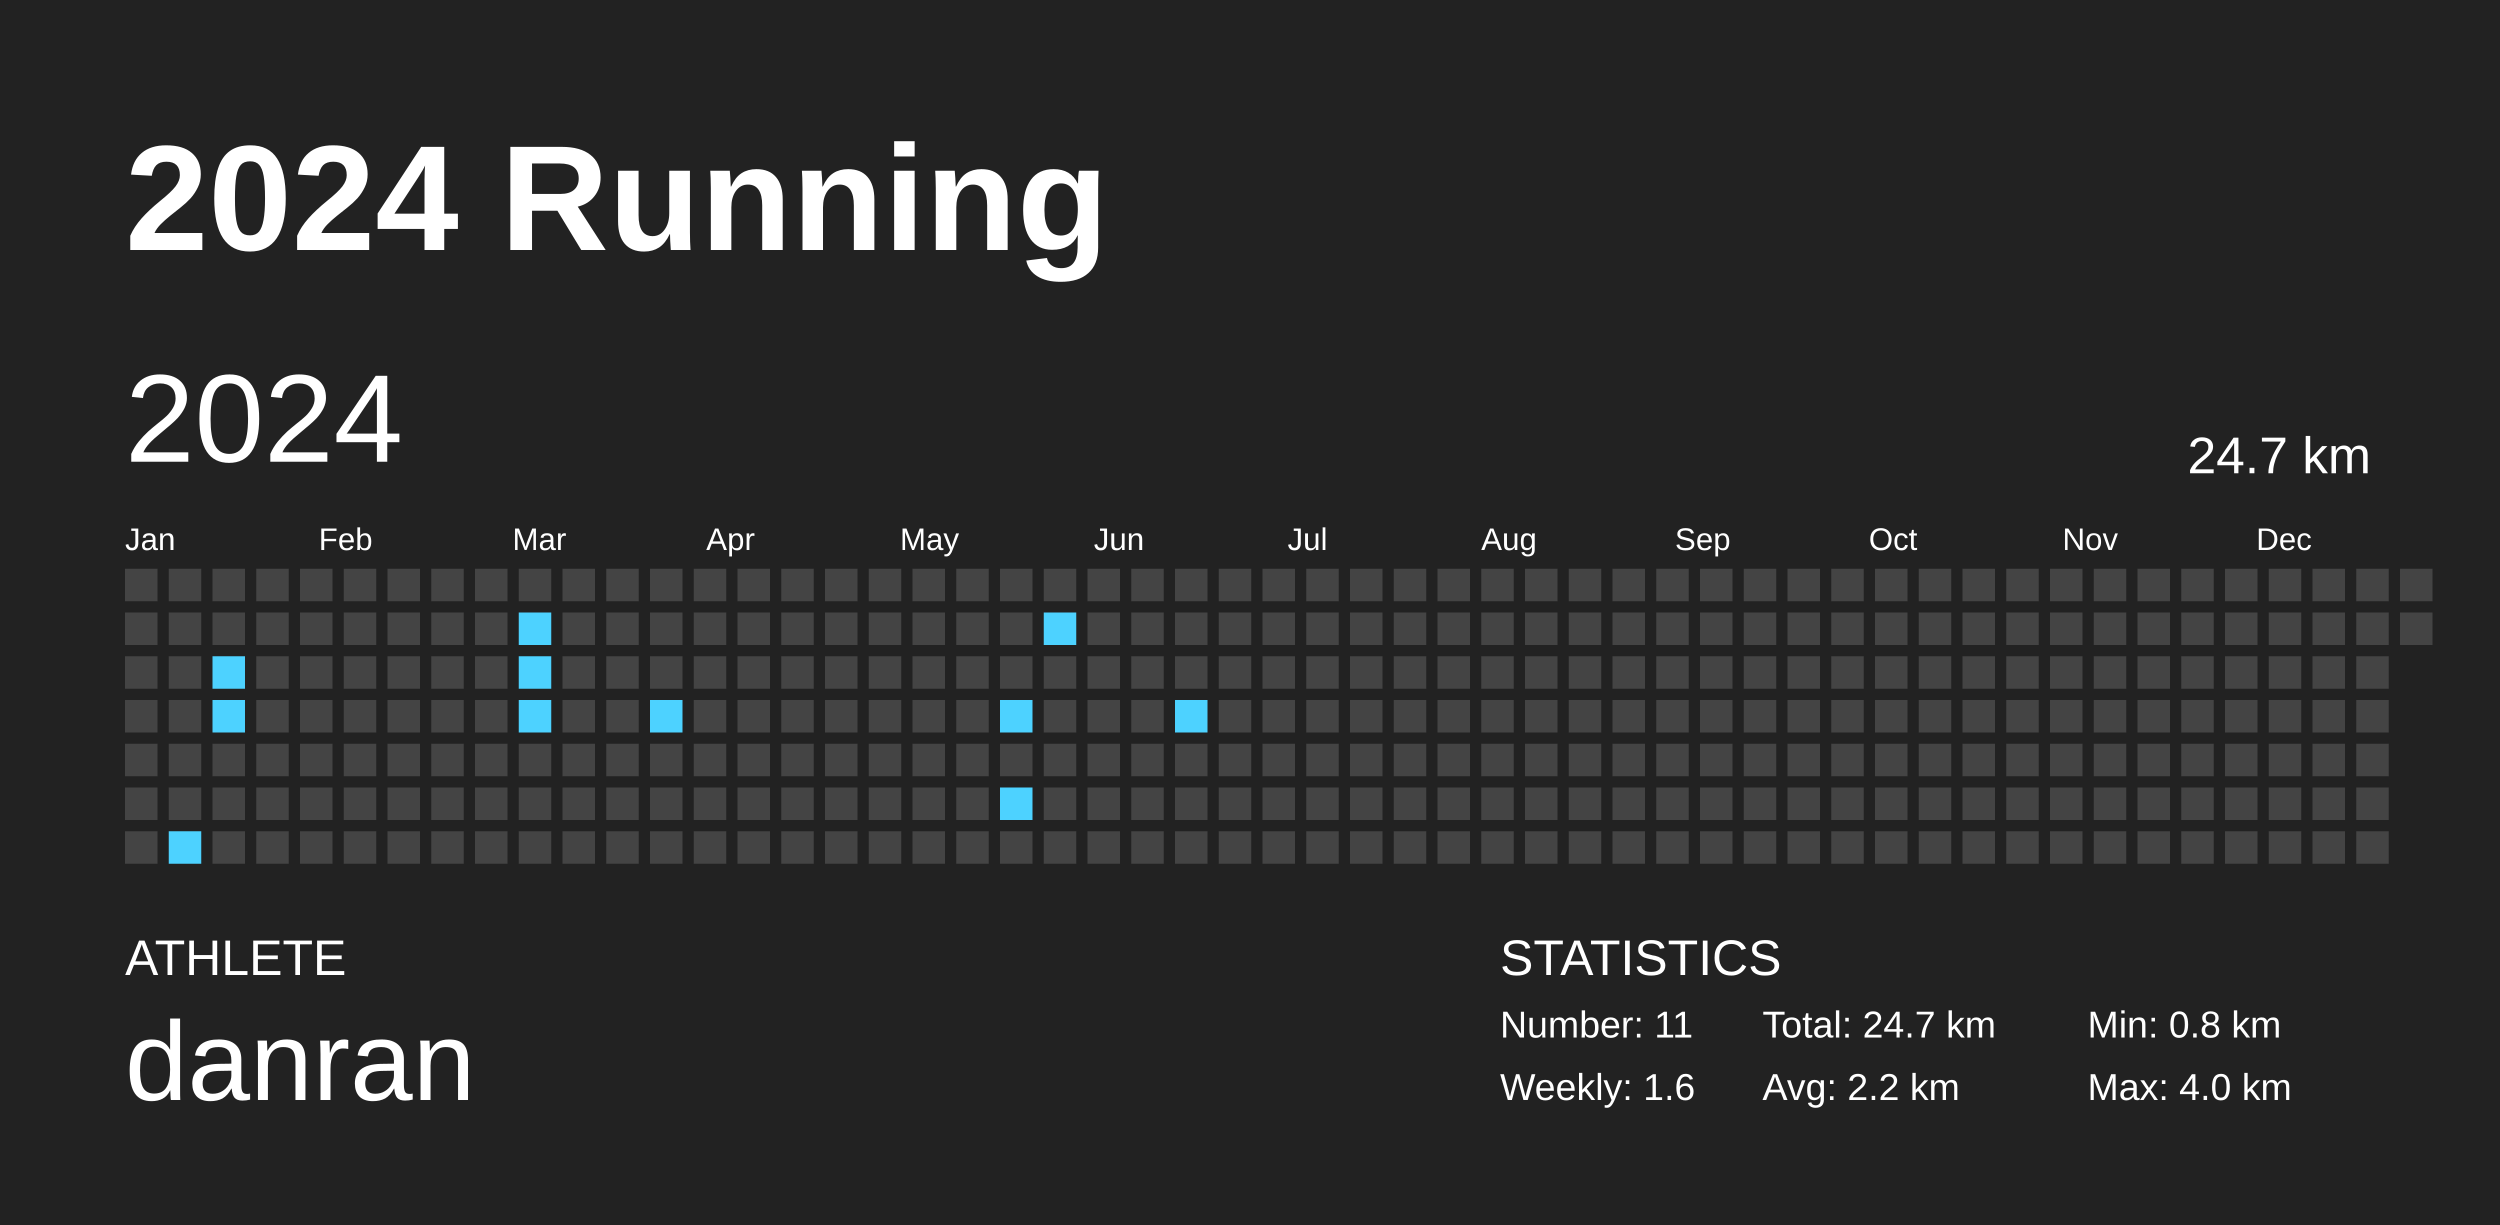
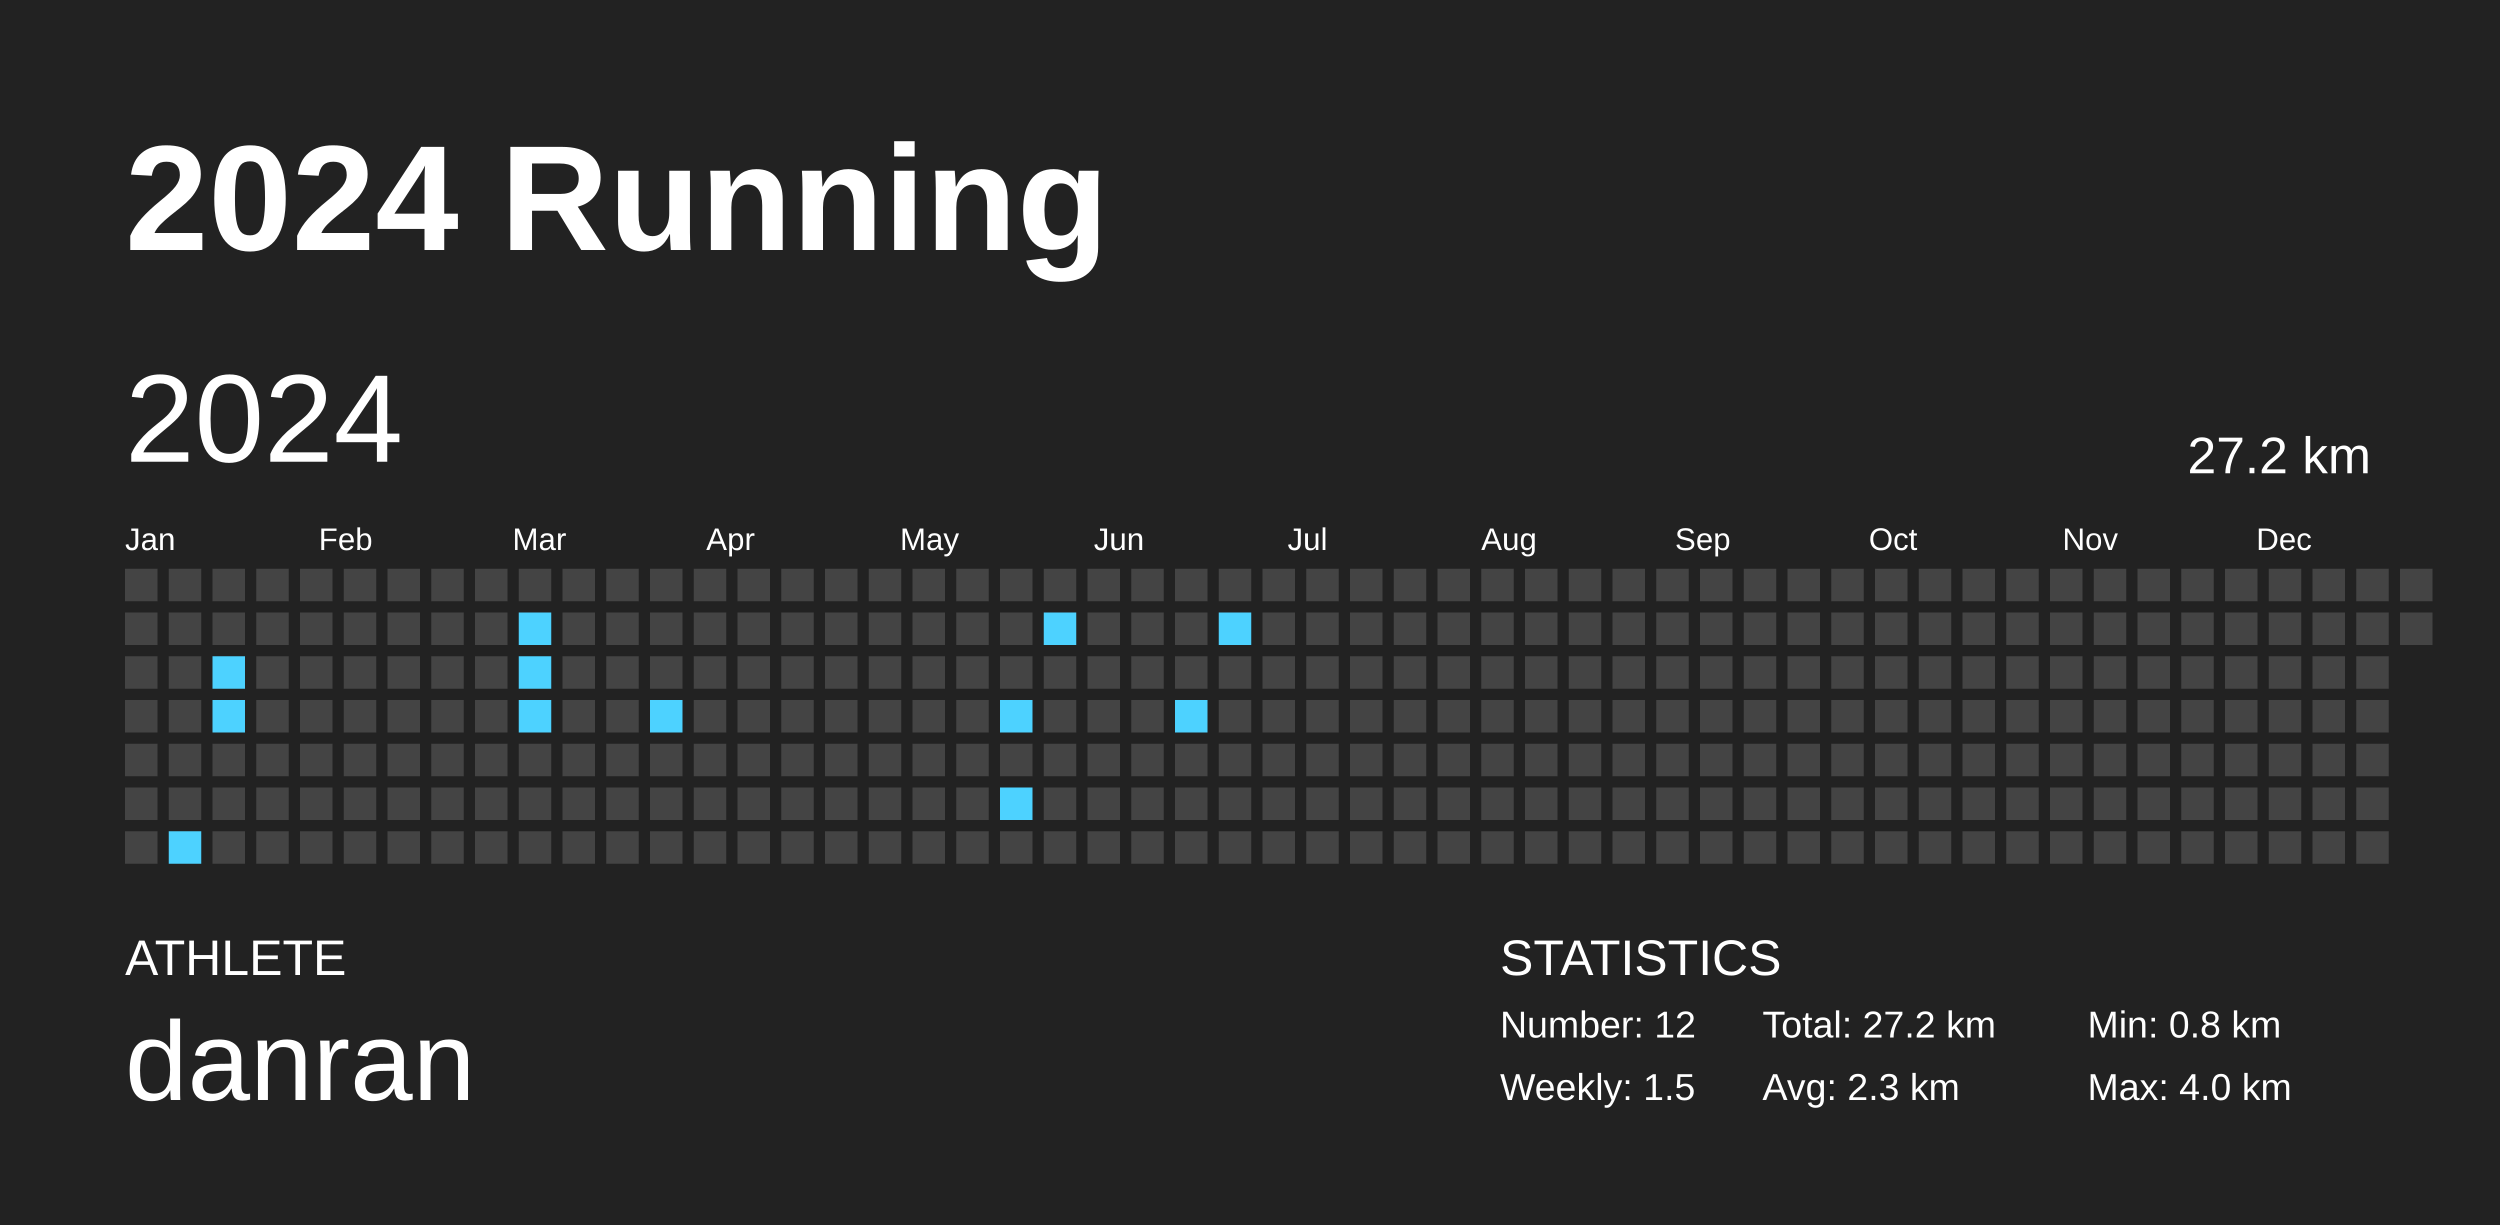
<svg xmlns="http://www.w3.org/2000/svg" baseProfile="full" height="98mm" version="1.1" viewBox="0,0,200,98" width="200mm">
  <defs />
  <rect fill="#222222" height="98" width="200" x="0" y="0" />
  <text fill="#FFFFFF" style="font-size:12px; font-family:Arial; font-weight:bold;" x="10" y="20">2024 Running</text>
  <text fill="#FFFFFF" style="font-size:4px; font-family:Arial" x="10" y="78">ATHLETE</text>
  <text fill="#FFFFFF" style="font-size:9px; font-family:Arial" x="10" y="88">danran</text>
  <text fill="#FFFFFF" style="font-size:4px; font-family:Arial" x="120" y="78">STATISTICS</text>
-   <text fill="#FFFFFF" style="font-size:3px; font-family:Arial" x="120" y="83">Number: 11</text>
-   <text fill="#FFFFFF" style="font-size:3px; font-family:Arial" x="120" y="88">Weekly: 1.6</text>
-   <text fill="#FFFFFF" style="font-size:3px; font-family:Arial" x="141" y="83">Total: 24.7 km</text>
-   <text fill="#FFFFFF" style="font-size:3px; font-family:Arial" x="141" y="88">Avg: 2.2 km</text>
+   <text fill="#FFFFFF" style="font-size:3px; font-family:Arial" x="120" y="83">Number: 12</text>
+   <text fill="#FFFFFF" style="font-size:3px; font-family:Arial" x="120" y="88">Weekly: 1.5</text>
+   <text fill="#FFFFFF" style="font-size:3px; font-family:Arial" x="141" y="83">Total: 27.2 km</text>
+   <text fill="#FFFFFF" style="font-size:3px; font-family:Arial" x="141" y="88">Avg: 2.3 km</text>
  <text fill="#FFFFFF" style="font-size:3px; font-family:Arial" x="167" y="83">Min: 0.8 km</text>
  <text fill="#FFFFFF" style="font-size:3px; font-family:Arial" x="167" y="88">Max: 4.0 km</text>
  <text dominant-baseline="hanging" fill="#FFFFFF" style="font-size:10.0px; font-family:Arial;" x="10" y="30">2024</text>
-   <text dominant-baseline="hanging" fill="#FFFFFF" style="font-size:4.125px; font-family:Arial;" x="175" y="35">24.7 km</text>
+   <text dominant-baseline="hanging" fill="#FFFFFF" style="font-size:4.125px; font-family:Arial;" x="175" y="35">27.2 km</text>
  <text fill="#FFFFFF" style="font-size:2.5px; font-family:Arial" x="10.0" y="44">Jan</text>
  <text fill="#FFFFFF" style="font-size:2.5px; font-family:Arial" x="25.5" y="44">Feb</text>
  <text fill="#FFFFFF" style="font-size:2.5px; font-family:Arial" x="41.0" y="44">Mar</text>
  <text fill="#FFFFFF" style="font-size:2.5px; font-family:Arial" x="56.5" y="44">Apr</text>
  <text fill="#FFFFFF" style="font-size:2.5px; font-family:Arial" x="72.0" y="44">May</text>
  <text fill="#FFFFFF" style="font-size:2.5px; font-family:Arial" x="87.5" y="44">Jun</text>
  <text fill="#FFFFFF" style="font-size:2.5px; font-family:Arial" x="103.0" y="44">Jul</text>
  <text fill="#FFFFFF" style="font-size:2.5px; font-family:Arial" x="118.5" y="44">Aug</text>
  <text fill="#FFFFFF" style="font-size:2.5px; font-family:Arial" x="134.0" y="44">Sep</text>
  <text fill="#FFFFFF" style="font-size:2.5px; font-family:Arial" x="149.5" y="44">Oct</text>
  <text fill="#FFFFFF" style="font-size:2.5px; font-family:Arial" x="165.0" y="44">Nov</text>
  <text fill="#FFFFFF" style="font-size:2.5px; font-family:Arial" x="180.5" y="44">Dec</text>
  <rect fill="#444444" height="2.6" width="2.6" x="10.0" y="45.5" />
  <rect fill="#444444" height="2.6" width="2.6" x="10.0" y="49.0" />
  <rect fill="#444444" height="2.6" width="2.6" x="10.0" y="52.5" />
  <rect fill="#444444" height="2.6" width="2.6" x="10.0" y="56.0" />
  <rect fill="#444444" height="2.6" width="2.6" x="10.0" y="59.5" />
  <rect fill="#444444" height="2.6" width="2.6" x="10.0" y="63.0" />
  <rect fill="#444444" height="2.6" width="2.6" x="10.0" y="66.5" />
  <rect fill="#444444" height="2.6" width="2.6" x="13.5" y="45.5" />
  <rect fill="#444444" height="2.6" width="2.6" x="13.5" y="49.0" />
  <rect fill="#444444" height="2.6" width="2.6" x="13.5" y="52.5" />
  <rect fill="#444444" height="2.6" width="2.6" x="13.5" y="56.0" />
  <rect fill="#444444" height="2.6" width="2.6" x="13.5" y="59.5" />
  <rect fill="#444444" height="2.6" width="2.6" x="13.5" y="63.0" />
  <rect fill="#4dd2ff" height="2.6" width="2.6" x="13.5" y="66.5" />
  <rect fill="#444444" height="2.6" width="2.6" x="17.0" y="45.5" />
  <rect fill="#444444" height="2.6" width="2.6" x="17.0" y="49.0" />
  <rect fill="#4dd2ff" height="2.6" width="2.6" x="17.0" y="52.5" />
  <rect fill="#4dd2ff" height="2.6" width="2.6" x="17.0" y="56.0" />
  <rect fill="#444444" height="2.6" width="2.6" x="17.0" y="59.5" />
  <rect fill="#444444" height="2.6" width="2.6" x="17.0" y="63.0" />
  <rect fill="#444444" height="2.6" width="2.6" x="17.0" y="66.5" />
  <rect fill="#444444" height="2.6" width="2.6" x="20.5" y="45.5" />
  <rect fill="#444444" height="2.6" width="2.6" x="20.5" y="49.0" />
  <rect fill="#444444" height="2.6" width="2.6" x="20.5" y="52.5" />
  <rect fill="#444444" height="2.6" width="2.6" x="20.5" y="56.0" />
  <rect fill="#444444" height="2.6" width="2.6" x="20.5" y="59.5" />
  <rect fill="#444444" height="2.6" width="2.6" x="20.5" y="63.0" />
  <rect fill="#444444" height="2.6" width="2.6" x="20.5" y="66.5" />
  <rect fill="#444444" height="2.6" width="2.6" x="24.0" y="45.5" />
  <rect fill="#444444" height="2.6" width="2.6" x="24.0" y="49.0" />
  <rect fill="#444444" height="2.6" width="2.6" x="24.0" y="52.5" />
  <rect fill="#444444" height="2.6" width="2.6" x="24.0" y="56.0" />
  <rect fill="#444444" height="2.6" width="2.6" x="24.0" y="59.5" />
  <rect fill="#444444" height="2.6" width="2.6" x="24.0" y="63.0" />
  <rect fill="#444444" height="2.6" width="2.6" x="24.0" y="66.5" />
  <rect fill="#444444" height="2.6" width="2.6" x="27.5" y="45.5" />
  <rect fill="#444444" height="2.6" width="2.6" x="27.5" y="49.0" />
  <rect fill="#444444" height="2.6" width="2.6" x="27.5" y="52.5" />
  <rect fill="#444444" height="2.6" width="2.6" x="27.5" y="56.0" />
  <rect fill="#444444" height="2.6" width="2.6" x="27.5" y="59.5" />
  <rect fill="#444444" height="2.6" width="2.6" x="27.5" y="63.0" />
  <rect fill="#444444" height="2.6" width="2.6" x="27.5" y="66.5" />
  <rect fill="#444444" height="2.6" width="2.6" x="31.0" y="45.5" />
  <rect fill="#444444" height="2.6" width="2.6" x="31.0" y="49.0" />
  <rect fill="#444444" height="2.6" width="2.6" x="31.0" y="52.5" />
  <rect fill="#444444" height="2.6" width="2.6" x="31.0" y="56.0" />
  <rect fill="#444444" height="2.6" width="2.6" x="31.0" y="59.5" />
  <rect fill="#444444" height="2.6" width="2.6" x="31.0" y="63.0" />
  <rect fill="#444444" height="2.6" width="2.6" x="31.0" y="66.5" />
  <rect fill="#444444" height="2.6" width="2.6" x="34.5" y="45.5" />
  <rect fill="#444444" height="2.6" width="2.6" x="34.5" y="49.0" />
  <rect fill="#444444" height="2.6" width="2.6" x="34.5" y="52.5" />
  <rect fill="#444444" height="2.6" width="2.6" x="34.5" y="56.0" />
  <rect fill="#444444" height="2.6" width="2.6" x="34.5" y="59.5" />
  <rect fill="#444444" height="2.6" width="2.6" x="34.5" y="63.0" />
  <rect fill="#444444" height="2.6" width="2.6" x="34.5" y="66.5" />
  <rect fill="#444444" height="2.6" width="2.6" x="38.0" y="45.5" />
  <rect fill="#444444" height="2.6" width="2.6" x="38.0" y="49.0" />
  <rect fill="#444444" height="2.6" width="2.6" x="38.0" y="52.5" />
  <rect fill="#444444" height="2.6" width="2.6" x="38.0" y="56.0" />
  <rect fill="#444444" height="2.6" width="2.6" x="38.0" y="59.5" />
  <rect fill="#444444" height="2.6" width="2.6" x="38.0" y="63.0" />
  <rect fill="#444444" height="2.6" width="2.6" x="38.0" y="66.5" />
  <rect fill="#444444" height="2.6" width="2.6" x="41.5" y="45.5" />
  <rect fill="#4dd2ff" height="2.6" width="2.6" x="41.5" y="49.0" />
  <rect fill="#4dd2ff" height="2.6" width="2.6" x="41.5" y="52.5" />
  <rect fill="#4dd2ff" height="2.6" width="2.6" x="41.5" y="56.0" />
  <rect fill="#444444" height="2.6" width="2.6" x="41.5" y="59.5" />
  <rect fill="#444444" height="2.6" width="2.6" x="41.5" y="63.0" />
  <rect fill="#444444" height="2.6" width="2.6" x="41.5" y="66.5" />
  <rect fill="#444444" height="2.6" width="2.6" x="45.0" y="45.5" />
  <rect fill="#444444" height="2.6" width="2.6" x="45.0" y="49.0" />
  <rect fill="#444444" height="2.6" width="2.6" x="45.0" y="52.5" />
  <rect fill="#444444" height="2.6" width="2.6" x="45.0" y="56.0" />
  <rect fill="#444444" height="2.6" width="2.6" x="45.0" y="59.5" />
  <rect fill="#444444" height="2.6" width="2.6" x="45.0" y="63.0" />
  <rect fill="#444444" height="2.6" width="2.6" x="45.0" y="66.5" />
  <rect fill="#444444" height="2.6" width="2.6" x="48.5" y="45.5" />
  <rect fill="#444444" height="2.6" width="2.6" x="48.5" y="49.0" />
  <rect fill="#444444" height="2.6" width="2.6" x="48.5" y="52.5" />
  <rect fill="#444444" height="2.6" width="2.6" x="48.5" y="56.0" />
  <rect fill="#444444" height="2.6" width="2.6" x="48.5" y="59.5" />
  <rect fill="#444444" height="2.6" width="2.6" x="48.5" y="63.0" />
  <rect fill="#444444" height="2.6" width="2.6" x="48.5" y="66.5" />
  <rect fill="#444444" height="2.6" width="2.6" x="52.0" y="45.5" />
  <rect fill="#444444" height="2.6" width="2.6" x="52.0" y="49.0" />
  <rect fill="#444444" height="2.6" width="2.6" x="52.0" y="52.5" />
  <rect fill="#4dd2ff" height="2.6" width="2.6" x="52.0" y="56.0" />
  <rect fill="#444444" height="2.6" width="2.6" x="52.0" y="59.5" />
  <rect fill="#444444" height="2.6" width="2.6" x="52.0" y="63.0" />
  <rect fill="#444444" height="2.6" width="2.6" x="52.0" y="66.5" />
  <rect fill="#444444" height="2.6" width="2.6" x="55.5" y="45.5" />
  <rect fill="#444444" height="2.6" width="2.6" x="55.5" y="49.0" />
  <rect fill="#444444" height="2.6" width="2.6" x="55.5" y="52.5" />
  <rect fill="#444444" height="2.6" width="2.6" x="55.5" y="56.0" />
  <rect fill="#444444" height="2.6" width="2.6" x="55.5" y="59.5" />
  <rect fill="#444444" height="2.6" width="2.6" x="55.5" y="63.0" />
  <rect fill="#444444" height="2.6" width="2.6" x="55.5" y="66.5" />
  <rect fill="#444444" height="2.6" width="2.6" x="59.0" y="45.5" />
  <rect fill="#444444" height="2.6" width="2.6" x="59.0" y="49.0" />
  <rect fill="#444444" height="2.6" width="2.6" x="59.0" y="52.5" />
  <rect fill="#444444" height="2.6" width="2.6" x="59.0" y="56.0" />
  <rect fill="#444444" height="2.6" width="2.6" x="59.0" y="59.5" />
  <rect fill="#444444" height="2.6" width="2.6" x="59.0" y="63.0" />
  <rect fill="#444444" height="2.6" width="2.6" x="59.0" y="66.5" />
  <rect fill="#444444" height="2.6" width="2.6" x="62.5" y="45.5" />
  <rect fill="#444444" height="2.6" width="2.6" x="62.5" y="49.0" />
  <rect fill="#444444" height="2.6" width="2.6" x="62.5" y="52.5" />
  <rect fill="#444444" height="2.6" width="2.6" x="62.5" y="56.0" />
  <rect fill="#444444" height="2.6" width="2.6" x="62.5" y="59.5" />
  <rect fill="#444444" height="2.6" width="2.6" x="62.5" y="63.0" />
  <rect fill="#444444" height="2.6" width="2.6" x="62.5" y="66.5" />
  <rect fill="#444444" height="2.6" width="2.6" x="66.0" y="45.5" />
  <rect fill="#444444" height="2.6" width="2.6" x="66.0" y="49.0" />
  <rect fill="#444444" height="2.6" width="2.6" x="66.0" y="52.5" />
  <rect fill="#444444" height="2.6" width="2.6" x="66.0" y="56.0" />
  <rect fill="#444444" height="2.6" width="2.6" x="66.0" y="59.5" />
  <rect fill="#444444" height="2.6" width="2.6" x="66.0" y="63.0" />
  <rect fill="#444444" height="2.6" width="2.6" x="66.0" y="66.5" />
  <rect fill="#444444" height="2.6" width="2.6" x="69.5" y="45.5" />
  <rect fill="#444444" height="2.6" width="2.6" x="69.5" y="49.0" />
  <rect fill="#444444" height="2.6" width="2.6" x="69.5" y="52.5" />
  <rect fill="#444444" height="2.6" width="2.6" x="69.5" y="56.0" />
  <rect fill="#444444" height="2.6" width="2.6" x="69.5" y="59.5" />
  <rect fill="#444444" height="2.6" width="2.6" x="69.5" y="63.0" />
  <rect fill="#444444" height="2.6" width="2.6" x="69.5" y="66.5" />
  <rect fill="#444444" height="2.6" width="2.6" x="73.0" y="45.5" />
  <rect fill="#444444" height="2.6" width="2.6" x="73.0" y="49.0" />
  <rect fill="#444444" height="2.6" width="2.6" x="73.0" y="52.5" />
  <rect fill="#444444" height="2.6" width="2.6" x="73.0" y="56.0" />
  <rect fill="#444444" height="2.6" width="2.6" x="73.0" y="59.5" />
  <rect fill="#444444" height="2.6" width="2.6" x="73.0" y="63.0" />
  <rect fill="#444444" height="2.6" width="2.6" x="73.0" y="66.5" />
  <rect fill="#444444" height="2.6" width="2.6" x="76.5" y="45.5" />
  <rect fill="#444444" height="2.6" width="2.6" x="76.5" y="49.0" />
  <rect fill="#444444" height="2.6" width="2.6" x="76.5" y="52.5" />
  <rect fill="#444444" height="2.6" width="2.6" x="76.5" y="56.0" />
  <rect fill="#444444" height="2.6" width="2.6" x="76.5" y="59.5" />
  <rect fill="#444444" height="2.6" width="2.6" x="76.5" y="63.0" />
  <rect fill="#444444" height="2.6" width="2.6" x="76.5" y="66.5" />
  <rect fill="#444444" height="2.6" width="2.6" x="80.0" y="45.5" />
  <rect fill="#444444" height="2.6" width="2.6" x="80.0" y="49.0" />
  <rect fill="#444444" height="2.6" width="2.6" x="80.0" y="52.5" />
  <rect fill="#4dd2ff" height="2.6" width="2.6" x="80.0" y="56.0" />
  <rect fill="#444444" height="2.6" width="2.6" x="80.0" y="59.5" />
  <rect fill="#4dd2ff" height="2.6" width="2.6" x="80.0" y="63.0" />
  <rect fill="#444444" height="2.6" width="2.6" x="80.0" y="66.5" />
  <rect fill="#444444" height="2.6" width="2.6" x="83.5" y="45.5" />
  <rect fill="#4dd2ff" height="2.6" width="2.6" x="83.5" y="49.0" />
  <rect fill="#444444" height="2.6" width="2.6" x="83.5" y="52.5" />
  <rect fill="#444444" height="2.6" width="2.6" x="83.5" y="56.0" />
  <rect fill="#444444" height="2.6" width="2.6" x="83.5" y="59.5" />
  <rect fill="#444444" height="2.6" width="2.6" x="83.5" y="63.0" />
  <rect fill="#444444" height="2.6" width="2.6" x="83.5" y="66.5" />
  <rect fill="#444444" height="2.6" width="2.6" x="87.0" y="45.5" />
  <rect fill="#444444" height="2.6" width="2.6" x="87.0" y="49.0" />
  <rect fill="#444444" height="2.6" width="2.6" x="87.0" y="52.5" />
  <rect fill="#444444" height="2.6" width="2.6" x="87.0" y="56.0" />
  <rect fill="#444444" height="2.6" width="2.6" x="87.0" y="59.5" />
  <rect fill="#444444" height="2.6" width="2.6" x="87.0" y="63.0" />
  <rect fill="#444444" height="2.6" width="2.6" x="87.0" y="66.5" />
  <rect fill="#444444" height="2.6" width="2.6" x="90.5" y="45.5" />
  <rect fill="#444444" height="2.6" width="2.6" x="90.5" y="49.0" />
  <rect fill="#444444" height="2.6" width="2.6" x="90.5" y="52.5" />
  <rect fill="#444444" height="2.6" width="2.6" x="90.5" y="56.0" />
  <rect fill="#444444" height="2.6" width="2.6" x="90.5" y="59.5" />
  <rect fill="#444444" height="2.6" width="2.6" x="90.5" y="63.0" />
  <rect fill="#444444" height="2.6" width="2.6" x="90.5" y="66.5" />
  <rect fill="#444444" height="2.6" width="2.6" x="94.0" y="45.5" />
  <rect fill="#444444" height="2.6" width="2.6" x="94.0" y="49.0" />
  <rect fill="#444444" height="2.6" width="2.6" x="94.0" y="52.5" />
  <rect fill="#4dd2ff" height="2.6" width="2.6" x="94.0" y="56.0" />
  <rect fill="#444444" height="2.6" width="2.6" x="94.0" y="59.5" />
  <rect fill="#444444" height="2.6" width="2.6" x="94.0" y="63.0" />
  <rect fill="#444444" height="2.6" width="2.6" x="94.0" y="66.5" />
  <rect fill="#444444" height="2.6" width="2.6" x="97.5" y="45.5" />
-   <rect fill="#444444" height="2.6" width="2.6" x="97.5" y="49.0" />
+   <rect fill="#4dd2ff" height="2.6" width="2.6" x="97.5" y="49.0" />
  <rect fill="#444444" height="2.6" width="2.6" x="97.5" y="52.5" />
  <rect fill="#444444" height="2.6" width="2.6" x="97.5" y="56.0" />
  <rect fill="#444444" height="2.6" width="2.6" x="97.5" y="59.5" />
  <rect fill="#444444" height="2.6" width="2.6" x="97.5" y="63.0" />
  <rect fill="#444444" height="2.6" width="2.6" x="97.5" y="66.5" />
  <rect fill="#444444" height="2.6" width="2.6" x="101.0" y="45.5" />
  <rect fill="#444444" height="2.6" width="2.6" x="101.0" y="49.0" />
  <rect fill="#444444" height="2.6" width="2.6" x="101.0" y="52.5" />
  <rect fill="#444444" height="2.6" width="2.6" x="101.0" y="56.0" />
  <rect fill="#444444" height="2.6" width="2.6" x="101.0" y="59.5" />
  <rect fill="#444444" height="2.6" width="2.6" x="101.0" y="63.0" />
  <rect fill="#444444" height="2.6" width="2.6" x="101.0" y="66.5" />
  <rect fill="#444444" height="2.6" width="2.6" x="104.5" y="45.5" />
  <rect fill="#444444" height="2.6" width="2.6" x="104.5" y="49.0" />
  <rect fill="#444444" height="2.6" width="2.6" x="104.5" y="52.5" />
  <rect fill="#444444" height="2.6" width="2.6" x="104.5" y="56.0" />
  <rect fill="#444444" height="2.6" width="2.6" x="104.5" y="59.5" />
  <rect fill="#444444" height="2.6" width="2.6" x="104.5" y="63.0" />
  <rect fill="#444444" height="2.6" width="2.6" x="104.5" y="66.5" />
  <rect fill="#444444" height="2.6" width="2.6" x="108.0" y="45.5" />
  <rect fill="#444444" height="2.6" width="2.6" x="108.0" y="49.0" />
  <rect fill="#444444" height="2.6" width="2.6" x="108.0" y="52.5" />
  <rect fill="#444444" height="2.6" width="2.6" x="108.0" y="56.0" />
  <rect fill="#444444" height="2.6" width="2.6" x="108.0" y="59.5" />
  <rect fill="#444444" height="2.6" width="2.6" x="108.0" y="63.0" />
  <rect fill="#444444" height="2.6" width="2.6" x="108.0" y="66.5" />
  <rect fill="#444444" height="2.6" width="2.6" x="111.5" y="45.5" />
  <rect fill="#444444" height="2.6" width="2.6" x="111.5" y="49.0" />
  <rect fill="#444444" height="2.6" width="2.6" x="111.5" y="52.5" />
  <rect fill="#444444" height="2.6" width="2.6" x="111.5" y="56.0" />
  <rect fill="#444444" height="2.6" width="2.6" x="111.5" y="59.5" />
  <rect fill="#444444" height="2.6" width="2.6" x="111.5" y="63.0" />
  <rect fill="#444444" height="2.6" width="2.6" x="111.5" y="66.5" />
  <rect fill="#444444" height="2.6" width="2.6" x="115.0" y="45.5" />
  <rect fill="#444444" height="2.6" width="2.6" x="115.0" y="49.0" />
  <rect fill="#444444" height="2.6" width="2.6" x="115.0" y="52.5" />
  <rect fill="#444444" height="2.6" width="2.6" x="115.0" y="56.0" />
  <rect fill="#444444" height="2.6" width="2.6" x="115.0" y="59.5" />
  <rect fill="#444444" height="2.6" width="2.6" x="115.0" y="63.0" />
  <rect fill="#444444" height="2.6" width="2.6" x="115.0" y="66.5" />
  <rect fill="#444444" height="2.6" width="2.6" x="118.5" y="45.5" />
  <rect fill="#444444" height="2.6" width="2.6" x="118.5" y="49.0" />
  <rect fill="#444444" height="2.6" width="2.6" x="118.5" y="52.5" />
  <rect fill="#444444" height="2.6" width="2.6" x="118.5" y="56.0" />
  <rect fill="#444444" height="2.6" width="2.6" x="118.5" y="59.5" />
  <rect fill="#444444" height="2.6" width="2.6" x="118.5" y="63.0" />
  <rect fill="#444444" height="2.6" width="2.6" x="118.5" y="66.5" />
  <rect fill="#444444" height="2.6" width="2.6" x="122.0" y="45.5" />
  <rect fill="#444444" height="2.6" width="2.6" x="122.0" y="49.0" />
  <rect fill="#444444" height="2.6" width="2.6" x="122.0" y="52.5" />
  <rect fill="#444444" height="2.6" width="2.6" x="122.0" y="56.0" />
  <rect fill="#444444" height="2.6" width="2.6" x="122.0" y="59.5" />
  <rect fill="#444444" height="2.6" width="2.6" x="122.0" y="63.0" />
  <rect fill="#444444" height="2.6" width="2.6" x="122.0" y="66.5" />
  <rect fill="#444444" height="2.6" width="2.6" x="125.5" y="45.5" />
  <rect fill="#444444" height="2.6" width="2.6" x="125.5" y="49.0" />
  <rect fill="#444444" height="2.6" width="2.6" x="125.5" y="52.5" />
  <rect fill="#444444" height="2.6" width="2.6" x="125.5" y="56.0" />
  <rect fill="#444444" height="2.6" width="2.6" x="125.5" y="59.5" />
  <rect fill="#444444" height="2.6" width="2.6" x="125.5" y="63.0" />
  <rect fill="#444444" height="2.6" width="2.6" x="125.5" y="66.5" />
  <rect fill="#444444" height="2.6" width="2.6" x="129.0" y="45.5" />
  <rect fill="#444444" height="2.6" width="2.6" x="129.0" y="49.0" />
  <rect fill="#444444" height="2.6" width="2.6" x="129.0" y="52.5" />
  <rect fill="#444444" height="2.6" width="2.6" x="129.0" y="56.0" />
  <rect fill="#444444" height="2.6" width="2.6" x="129.0" y="59.5" />
  <rect fill="#444444" height="2.6" width="2.6" x="129.0" y="63.0" />
  <rect fill="#444444" height="2.6" width="2.6" x="129.0" y="66.5" />
  <rect fill="#444444" height="2.6" width="2.6" x="132.5" y="45.5" />
  <rect fill="#444444" height="2.6" width="2.6" x="132.5" y="49.0" />
  <rect fill="#444444" height="2.6" width="2.6" x="132.5" y="52.5" />
  <rect fill="#444444" height="2.6" width="2.6" x="132.5" y="56.0" />
  <rect fill="#444444" height="2.6" width="2.6" x="132.5" y="59.5" />
  <rect fill="#444444" height="2.6" width="2.6" x="132.5" y="63.0" />
  <rect fill="#444444" height="2.6" width="2.6" x="132.5" y="66.5" />
  <rect fill="#444444" height="2.6" width="2.6" x="136.0" y="45.5" />
  <rect fill="#444444" height="2.6" width="2.6" x="136.0" y="49.0" />
  <rect fill="#444444" height="2.6" width="2.6" x="136.0" y="52.5" />
  <rect fill="#444444" height="2.6" width="2.6" x="136.0" y="56.0" />
  <rect fill="#444444" height="2.6" width="2.6" x="136.0" y="59.5" />
  <rect fill="#444444" height="2.6" width="2.6" x="136.0" y="63.0" />
  <rect fill="#444444" height="2.6" width="2.6" x="136.0" y="66.5" />
  <rect fill="#444444" height="2.6" width="2.6" x="139.5" y="45.5" />
  <rect fill="#444444" height="2.6" width="2.6" x="139.5" y="49.0" />
  <rect fill="#444444" height="2.6" width="2.6" x="139.5" y="52.5" />
  <rect fill="#444444" height="2.6" width="2.6" x="139.5" y="56.0" />
  <rect fill="#444444" height="2.6" width="2.6" x="139.5" y="59.5" />
  <rect fill="#444444" height="2.6" width="2.6" x="139.5" y="63.0" />
  <rect fill="#444444" height="2.6" width="2.6" x="139.5" y="66.5" />
  <rect fill="#444444" height="2.6" width="2.6" x="143.0" y="45.5" />
  <rect fill="#444444" height="2.6" width="2.6" x="143.0" y="49.0" />
  <rect fill="#444444" height="2.6" width="2.6" x="143.0" y="52.5" />
  <rect fill="#444444" height="2.6" width="2.6" x="143.0" y="56.0" />
  <rect fill="#444444" height="2.6" width="2.6" x="143.0" y="59.5" />
  <rect fill="#444444" height="2.6" width="2.6" x="143.0" y="63.0" />
  <rect fill="#444444" height="2.6" width="2.6" x="143.0" y="66.5" />
  <rect fill="#444444" height="2.6" width="2.6" x="146.5" y="45.5" />
  <rect fill="#444444" height="2.6" width="2.6" x="146.5" y="49.0" />
  <rect fill="#444444" height="2.6" width="2.6" x="146.5" y="52.5" />
  <rect fill="#444444" height="2.6" width="2.6" x="146.5" y="56.0" />
  <rect fill="#444444" height="2.6" width="2.6" x="146.5" y="59.5" />
  <rect fill="#444444" height="2.6" width="2.6" x="146.5" y="63.0" />
  <rect fill="#444444" height="2.6" width="2.6" x="146.5" y="66.5" />
  <rect fill="#444444" height="2.6" width="2.6" x="150.0" y="45.5" />
  <rect fill="#444444" height="2.6" width="2.6" x="150.0" y="49.0" />
  <rect fill="#444444" height="2.6" width="2.6" x="150.0" y="52.5" />
  <rect fill="#444444" height="2.6" width="2.6" x="150.0" y="56.0" />
  <rect fill="#444444" height="2.6" width="2.6" x="150.0" y="59.5" />
  <rect fill="#444444" height="2.6" width="2.6" x="150.0" y="63.0" />
  <rect fill="#444444" height="2.6" width="2.6" x="150.0" y="66.5" />
  <rect fill="#444444" height="2.6" width="2.6" x="153.5" y="45.5" />
  <rect fill="#444444" height="2.6" width="2.6" x="153.5" y="49.0" />
  <rect fill="#444444" height="2.6" width="2.6" x="153.5" y="52.5" />
  <rect fill="#444444" height="2.6" width="2.6" x="153.5" y="56.0" />
  <rect fill="#444444" height="2.6" width="2.6" x="153.5" y="59.5" />
  <rect fill="#444444" height="2.6" width="2.6" x="153.5" y="63.0" />
  <rect fill="#444444" height="2.6" width="2.6" x="153.5" y="66.5" />
  <rect fill="#444444" height="2.6" width="2.6" x="157.0" y="45.5" />
  <rect fill="#444444" height="2.6" width="2.6" x="157.0" y="49.0" />
  <rect fill="#444444" height="2.6" width="2.6" x="157.0" y="52.5" />
  <rect fill="#444444" height="2.6" width="2.6" x="157.0" y="56.0" />
  <rect fill="#444444" height="2.6" width="2.6" x="157.0" y="59.5" />
  <rect fill="#444444" height="2.6" width="2.6" x="157.0" y="63.0" />
  <rect fill="#444444" height="2.6" width="2.6" x="157.0" y="66.5" />
  <rect fill="#444444" height="2.6" width="2.6" x="160.5" y="45.5" />
  <rect fill="#444444" height="2.6" width="2.6" x="160.5" y="49.0" />
  <rect fill="#444444" height="2.6" width="2.6" x="160.5" y="52.5" />
  <rect fill="#444444" height="2.6" width="2.6" x="160.5" y="56.0" />
  <rect fill="#444444" height="2.6" width="2.6" x="160.5" y="59.5" />
  <rect fill="#444444" height="2.6" width="2.6" x="160.5" y="63.0" />
  <rect fill="#444444" height="2.6" width="2.6" x="160.5" y="66.5" />
  <rect fill="#444444" height="2.6" width="2.6" x="164.0" y="45.5" />
  <rect fill="#444444" height="2.6" width="2.6" x="164.0" y="49.0" />
  <rect fill="#444444" height="2.6" width="2.6" x="164.0" y="52.5" />
  <rect fill="#444444" height="2.6" width="2.6" x="164.0" y="56.0" />
  <rect fill="#444444" height="2.6" width="2.6" x="164.0" y="59.5" />
  <rect fill="#444444" height="2.6" width="2.6" x="164.0" y="63.0" />
  <rect fill="#444444" height="2.6" width="2.6" x="164.0" y="66.5" />
  <rect fill="#444444" height="2.6" width="2.6" x="167.5" y="45.5" />
  <rect fill="#444444" height="2.6" width="2.6" x="167.5" y="49.0" />
  <rect fill="#444444" height="2.6" width="2.6" x="167.5" y="52.5" />
  <rect fill="#444444" height="2.6" width="2.6" x="167.5" y="56.0" />
  <rect fill="#444444" height="2.6" width="2.6" x="167.5" y="59.5" />
  <rect fill="#444444" height="2.6" width="2.6" x="167.5" y="63.0" />
  <rect fill="#444444" height="2.6" width="2.6" x="167.5" y="66.5" />
  <rect fill="#444444" height="2.6" width="2.6" x="171.0" y="45.5" />
  <rect fill="#444444" height="2.6" width="2.6" x="171.0" y="49.0" />
  <rect fill="#444444" height="2.6" width="2.6" x="171.0" y="52.5" />
  <rect fill="#444444" height="2.6" width="2.6" x="171.0" y="56.0" />
  <rect fill="#444444" height="2.6" width="2.6" x="171.0" y="59.5" />
  <rect fill="#444444" height="2.6" width="2.6" x="171.0" y="63.0" />
  <rect fill="#444444" height="2.6" width="2.6" x="171.0" y="66.5" />
  <rect fill="#444444" height="2.6" width="2.6" x="174.5" y="45.5" />
  <rect fill="#444444" height="2.6" width="2.6" x="174.5" y="49.0" />
  <rect fill="#444444" height="2.6" width="2.6" x="174.5" y="52.5" />
  <rect fill="#444444" height="2.6" width="2.6" x="174.5" y="56.0" />
  <rect fill="#444444" height="2.6" width="2.6" x="174.5" y="59.5" />
  <rect fill="#444444" height="2.6" width="2.6" x="174.5" y="63.0" />
  <rect fill="#444444" height="2.6" width="2.6" x="174.5" y="66.5" />
  <rect fill="#444444" height="2.6" width="2.6" x="178.0" y="45.5" />
  <rect fill="#444444" height="2.6" width="2.6" x="178.0" y="49.0" />
  <rect fill="#444444" height="2.6" width="2.6" x="178.0" y="52.5" />
  <rect fill="#444444" height="2.6" width="2.6" x="178.0" y="56.0" />
  <rect fill="#444444" height="2.6" width="2.6" x="178.0" y="59.5" />
  <rect fill="#444444" height="2.6" width="2.6" x="178.0" y="63.0" />
  <rect fill="#444444" height="2.6" width="2.6" x="178.0" y="66.5" />
  <rect fill="#444444" height="2.6" width="2.6" x="181.5" y="45.5" />
  <rect fill="#444444" height="2.6" width="2.6" x="181.5" y="49.0" />
  <rect fill="#444444" height="2.6" width="2.6" x="181.5" y="52.5" />
  <rect fill="#444444" height="2.6" width="2.6" x="181.5" y="56.0" />
  <rect fill="#444444" height="2.6" width="2.6" x="181.5" y="59.5" />
  <rect fill="#444444" height="2.6" width="2.6" x="181.5" y="63.0" />
  <rect fill="#444444" height="2.6" width="2.6" x="181.5" y="66.5" />
  <rect fill="#444444" height="2.6" width="2.6" x="185.0" y="45.5" />
  <rect fill="#444444" height="2.6" width="2.6" x="185.0" y="49.0" />
  <rect fill="#444444" height="2.6" width="2.6" x="185.0" y="52.5" />
  <rect fill="#444444" height="2.6" width="2.6" x="185.0" y="56.0" />
  <rect fill="#444444" height="2.6" width="2.6" x="185.0" y="59.5" />
  <rect fill="#444444" height="2.6" width="2.6" x="185.0" y="63.0" />
  <rect fill="#444444" height="2.6" width="2.6" x="185.0" y="66.5" />
  <rect fill="#444444" height="2.6" width="2.6" x="188.5" y="45.5" />
  <rect fill="#444444" height="2.6" width="2.6" x="188.5" y="49.0" />
  <rect fill="#444444" height="2.6" width="2.6" x="188.5" y="52.5" />
  <rect fill="#444444" height="2.6" width="2.6" x="188.5" y="56.0" />
  <rect fill="#444444" height="2.6" width="2.6" x="188.5" y="59.5" />
  <rect fill="#444444" height="2.6" width="2.6" x="188.5" y="63.0" />
  <rect fill="#444444" height="2.6" width="2.6" x="188.5" y="66.5" />
  <rect fill="#444444" height="2.6" width="2.6" x="192.0" y="45.5" />
  <rect fill="#444444" height="2.6" width="2.6" x="192.0" y="49.0" />
</svg>
